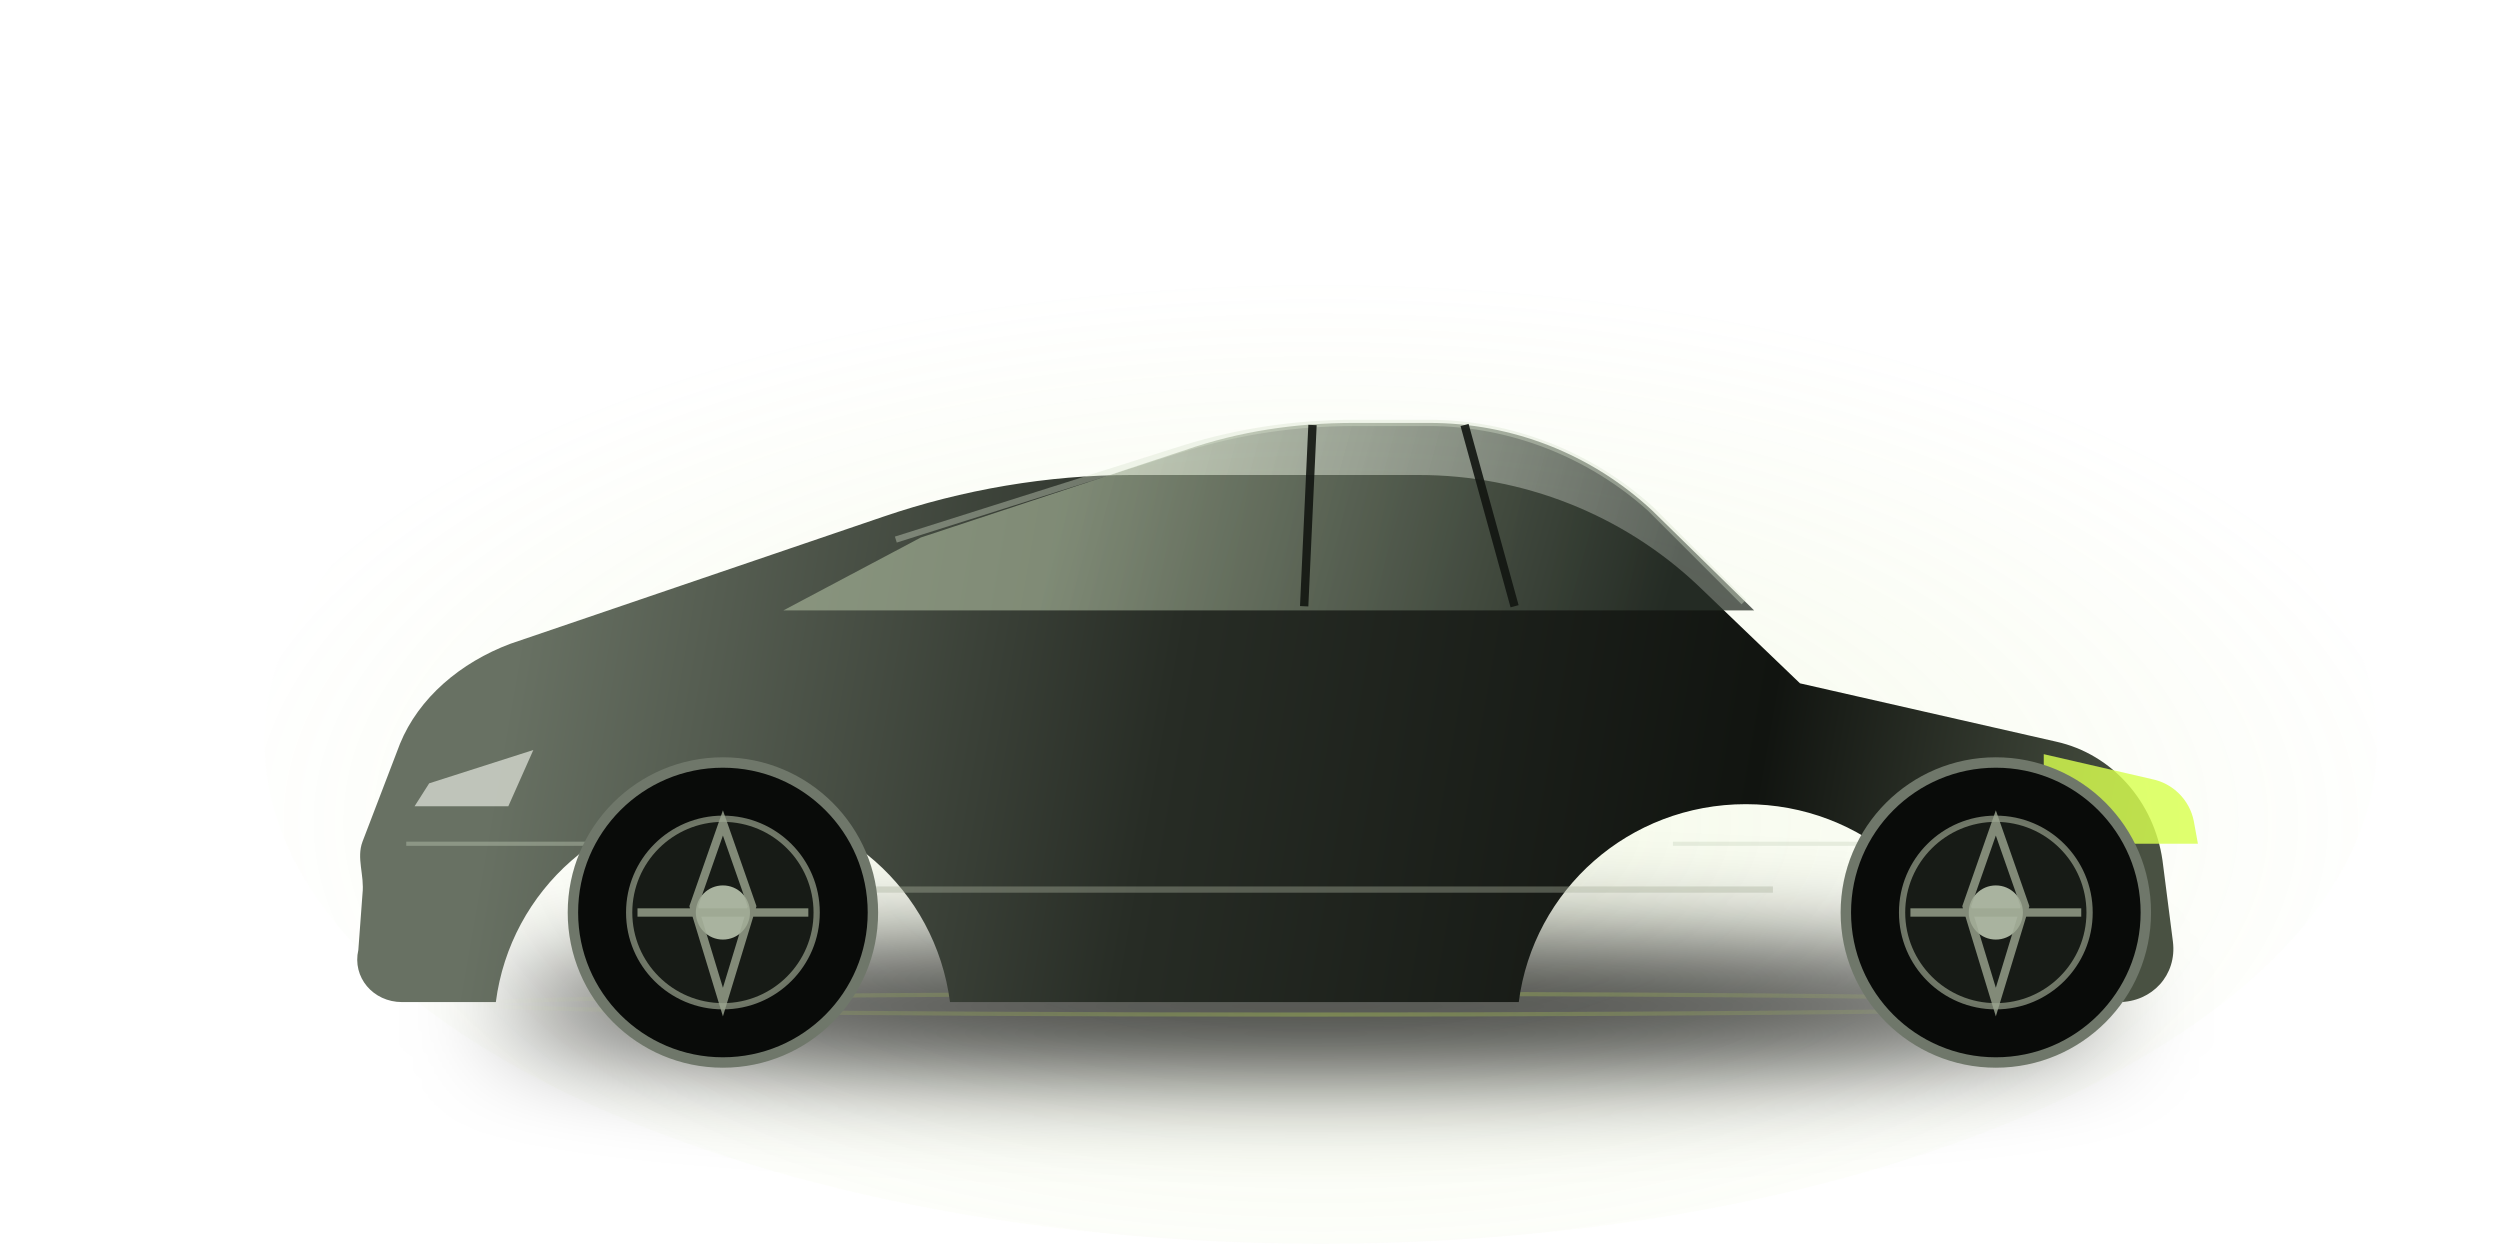
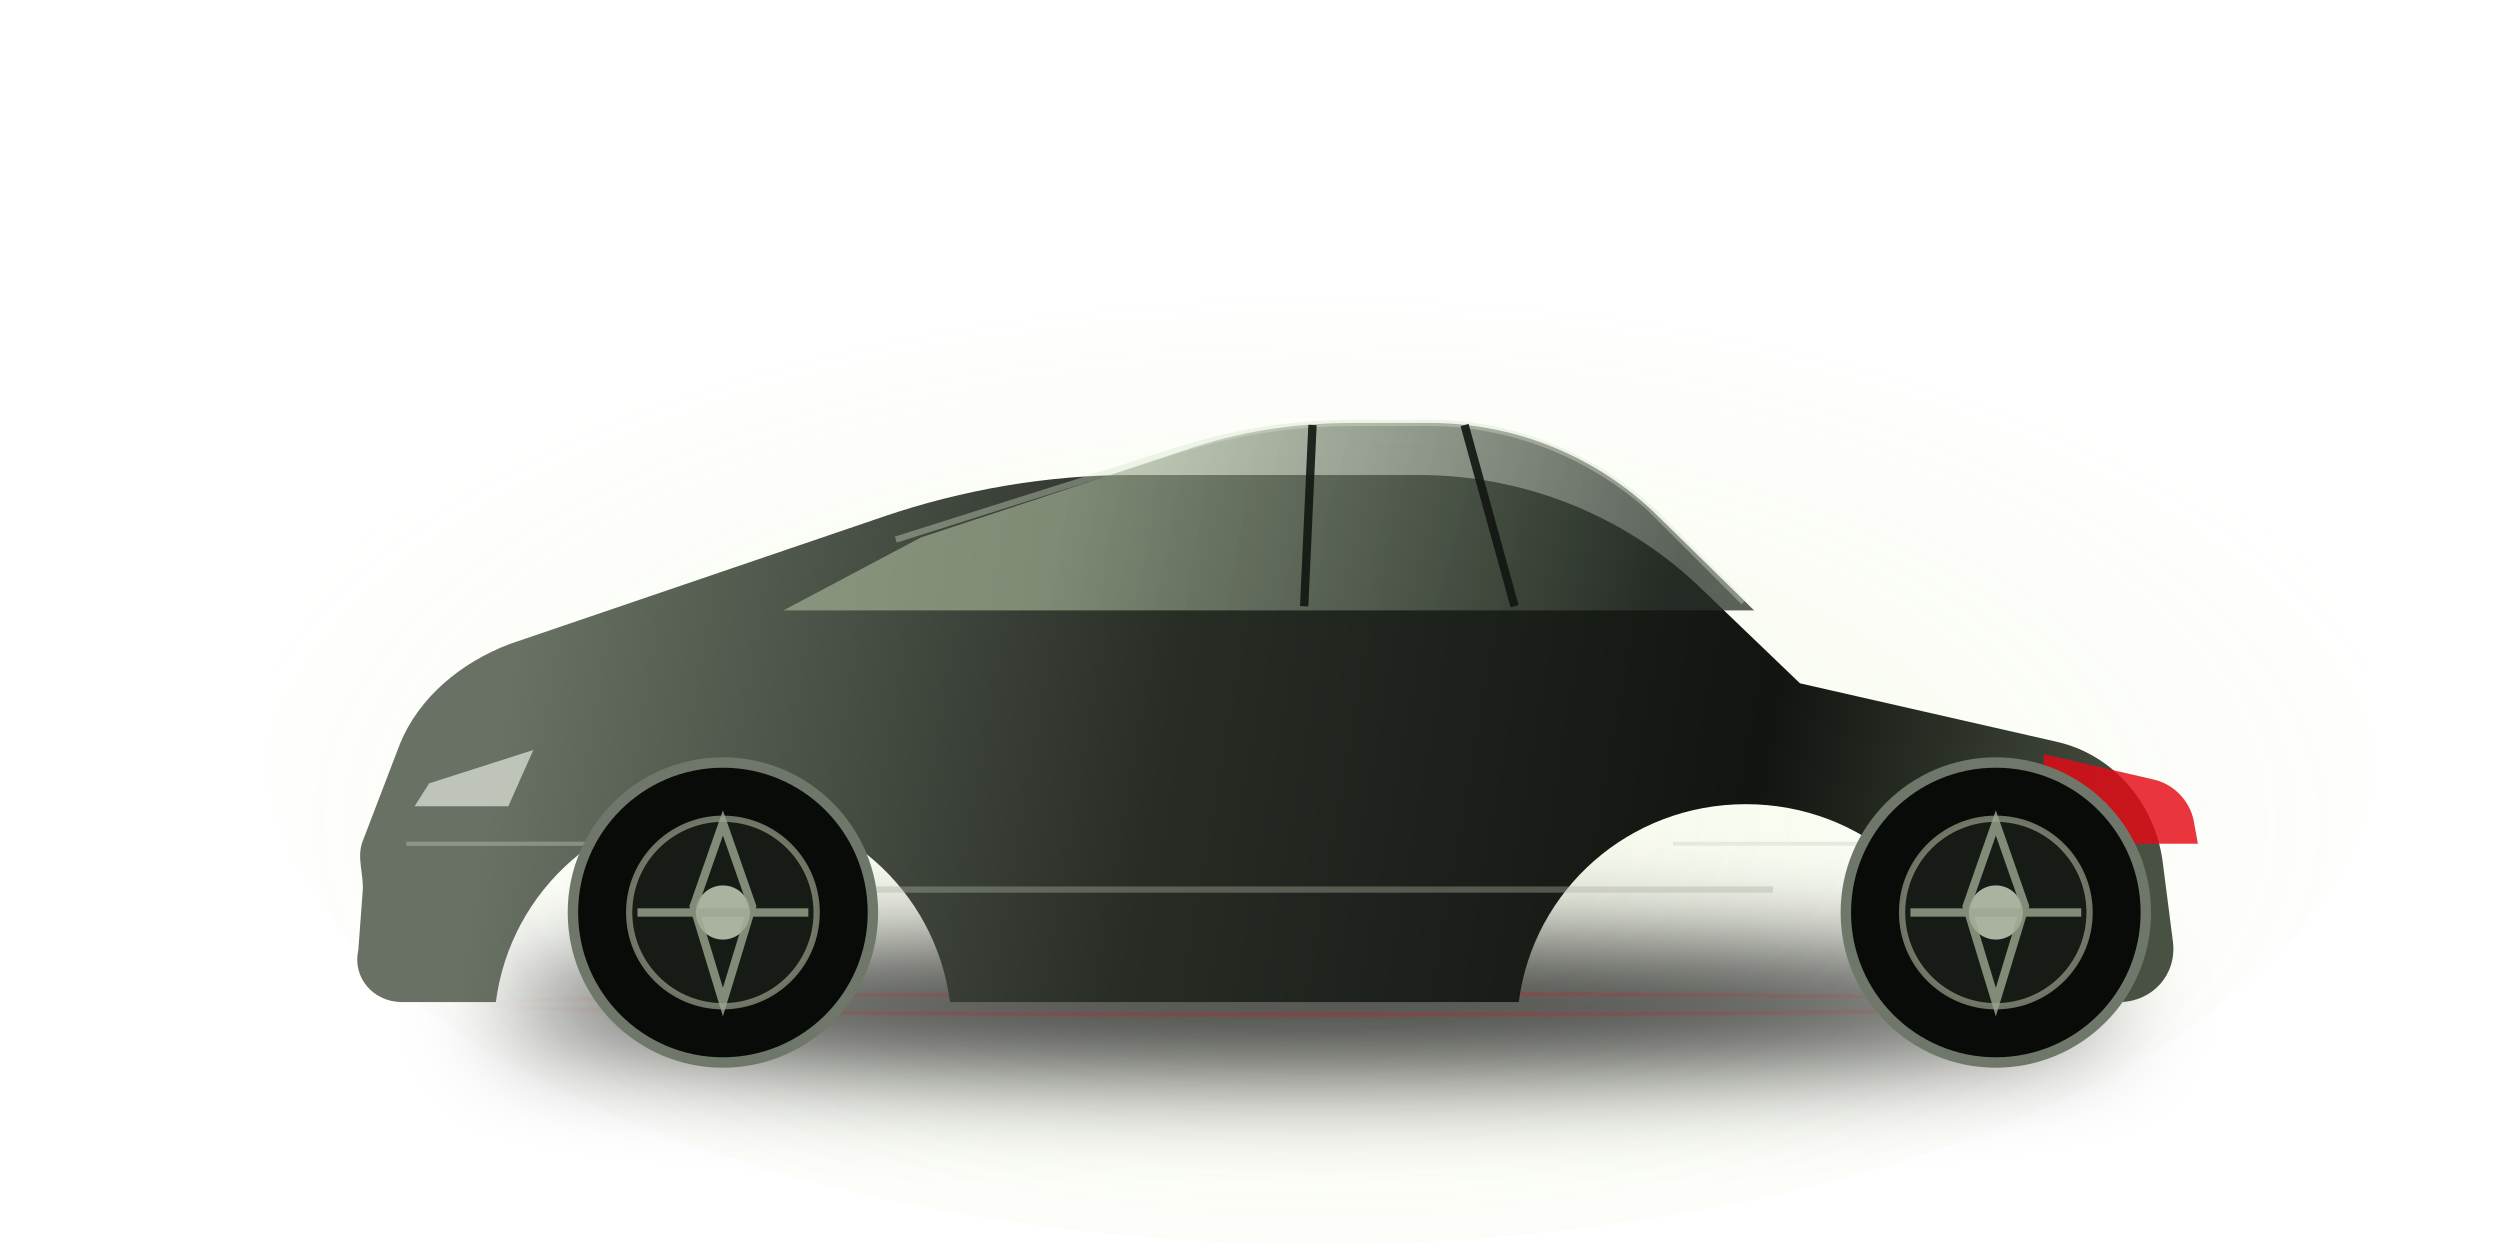
<svg xmlns="http://www.w3.org/2000/svg" viewBox="0 0 1200 600" fill="none">
  <defs>
    <radialGradient id="ambient" cx="50%" cy="58%" r="54%">
      <stop stop-color="#B8DC60" stop-opacity=".15" />
      <stop offset="1" stop-color="#B8DC60" stop-opacity="0" />
    </radialGradient>
    <linearGradient id="body" x1="247" x2="1022" y1="318" y2="453" gradientUnits="userSpaceOnUse">
      <stop stop-color="#687163" />
      <stop offset=".4" stop-color="#272C25" />
      <stop offset=".76" stop-color="#111410" />
      <stop offset="1" stop-color="#495142" />
    </linearGradient>
    <linearGradient id="glass" x1="507" x2="786" y1="263" y2="340" gradientUnits="userSpaceOnUse">
      <stop stop-color="#A7B59A" stop-opacity=".65" />
      <stop offset="1" stop-color="#293129" stop-opacity=".76" />
    </linearGradient>
    <linearGradient id="ground" x1="220" x2="1026" y1="482" y2="482" gradientUnits="userSpaceOnUse">
-       <stop stop-color="#D8FF4F" stop-opacity="0" />
-       <stop offset=".52" stop-color="#D8FF4F" stop-opacity=".26" />
-       <stop offset="1" stop-color="#D8FF4F" stop-opacity="0" />
+       <stop stop-color="#E50914" stop-opacity="0" />
+       <stop offset=".52" stop-color="#E50914" stop-opacity=".26" />
+       <stop offset="1" stop-color="#E50914" stop-opacity="0" />
    </linearGradient>
    <filter id="blur" width="1.3" height="2.8" x="-.15" y="-.9">
      <feGaussianBlur stdDeviation="24" />
    </filter>
  </defs>
  <ellipse cx="634" cy="356" fill="url(#ambient)" rx="507" ry="241" />
  <ellipse cx="627" cy="483" fill="#000" fill-opacity=".8" filter="url(#blur)" rx="387" ry="30" />
  <ellipse cx="626" cy="482" stroke="url(#ground)" stroke-width="2" rx="398" ry="5" />
  <path fill="url(#body)" d="m174 404 18-47c9-22 29-39 53-48l179-61c38-13 79-20 119-20h138c50 0 98 19 134 53l49 47 123 28c27 6 47 29 51 57l5 39c2 16-10 29-26 29h-70c-7-54-53-95-109-95s-102 41-109 95H456c-7-54-53-95-109-95s-102 41-109 95h-45c-14 0-24-12-21-25l2-27c1-9-3-17 0-25Z" />
  <path fill="url(#glass)" d="m442 258 127-42c26-9 53-13 81-13h36c40 0 78 15 107 42l49 48H376l66-35Z" />
  <path stroke="#D9E2CF" stroke-opacity=".38" stroke-width="3" d="m430 259 139-44c26-8 53-12 81-12h36c39 0 77 15 106 41l45 45" />
  <path stroke="#121611" stroke-opacity=".9" stroke-width="4" d="m630 204-4 87m77-87 24 87" />
  <path stroke="#C9D2BE" stroke-opacity=".38" stroke-width="2" d="M195 405h158m450 0h135" />
-   <path fill="#D8FF4F" fill-opacity=".82" d="m981 362 52 12c10 2 18 10 20 20l2 11h-74v-43Z" />
+   <path fill="#E50914" fill-opacity=".82" d="m981 362 52 12c10 2 18 10 20 20l2 11h-74v-43Z" />
  <path fill="#EEF1E8" fill-opacity=".65" d="m206 376 50-16-12 27h-45l7-11Z" />
  <path stroke="#AAB29D" stroke-opacity=".4" stroke-width="3" d="M300 427h551" />
  <circle cx="347" cy="438" r="72" fill="#090B09" stroke="#6F776A" stroke-width="5" />
  <circle cx="347" cy="438" r="45" fill="#171B16" stroke="#87907D" stroke-opacity=".8" stroke-width="3" />
  <circle cx="347" cy="438" r="13" fill="#A9B39F" />
  <path stroke="#9CA691" stroke-opacity=".8" stroke-width="4" d="m347 395 14 40-14 46-14-46 14-40Zm-41 43h82" />
  <circle cx="958" cy="438" r="72" fill="#090B09" stroke="#6F776A" stroke-width="5" />
  <circle cx="958" cy="438" r="45" fill="#171B16" stroke="#87907D" stroke-opacity=".8" stroke-width="3" />
  <circle cx="958" cy="438" r="13" fill="#A9B39F" />
  <path stroke="#9CA691" stroke-opacity=".8" stroke-width="4" d="m958 395 14 40-14 46-14-46 14-40Zm-41 43h82" />
</svg>
